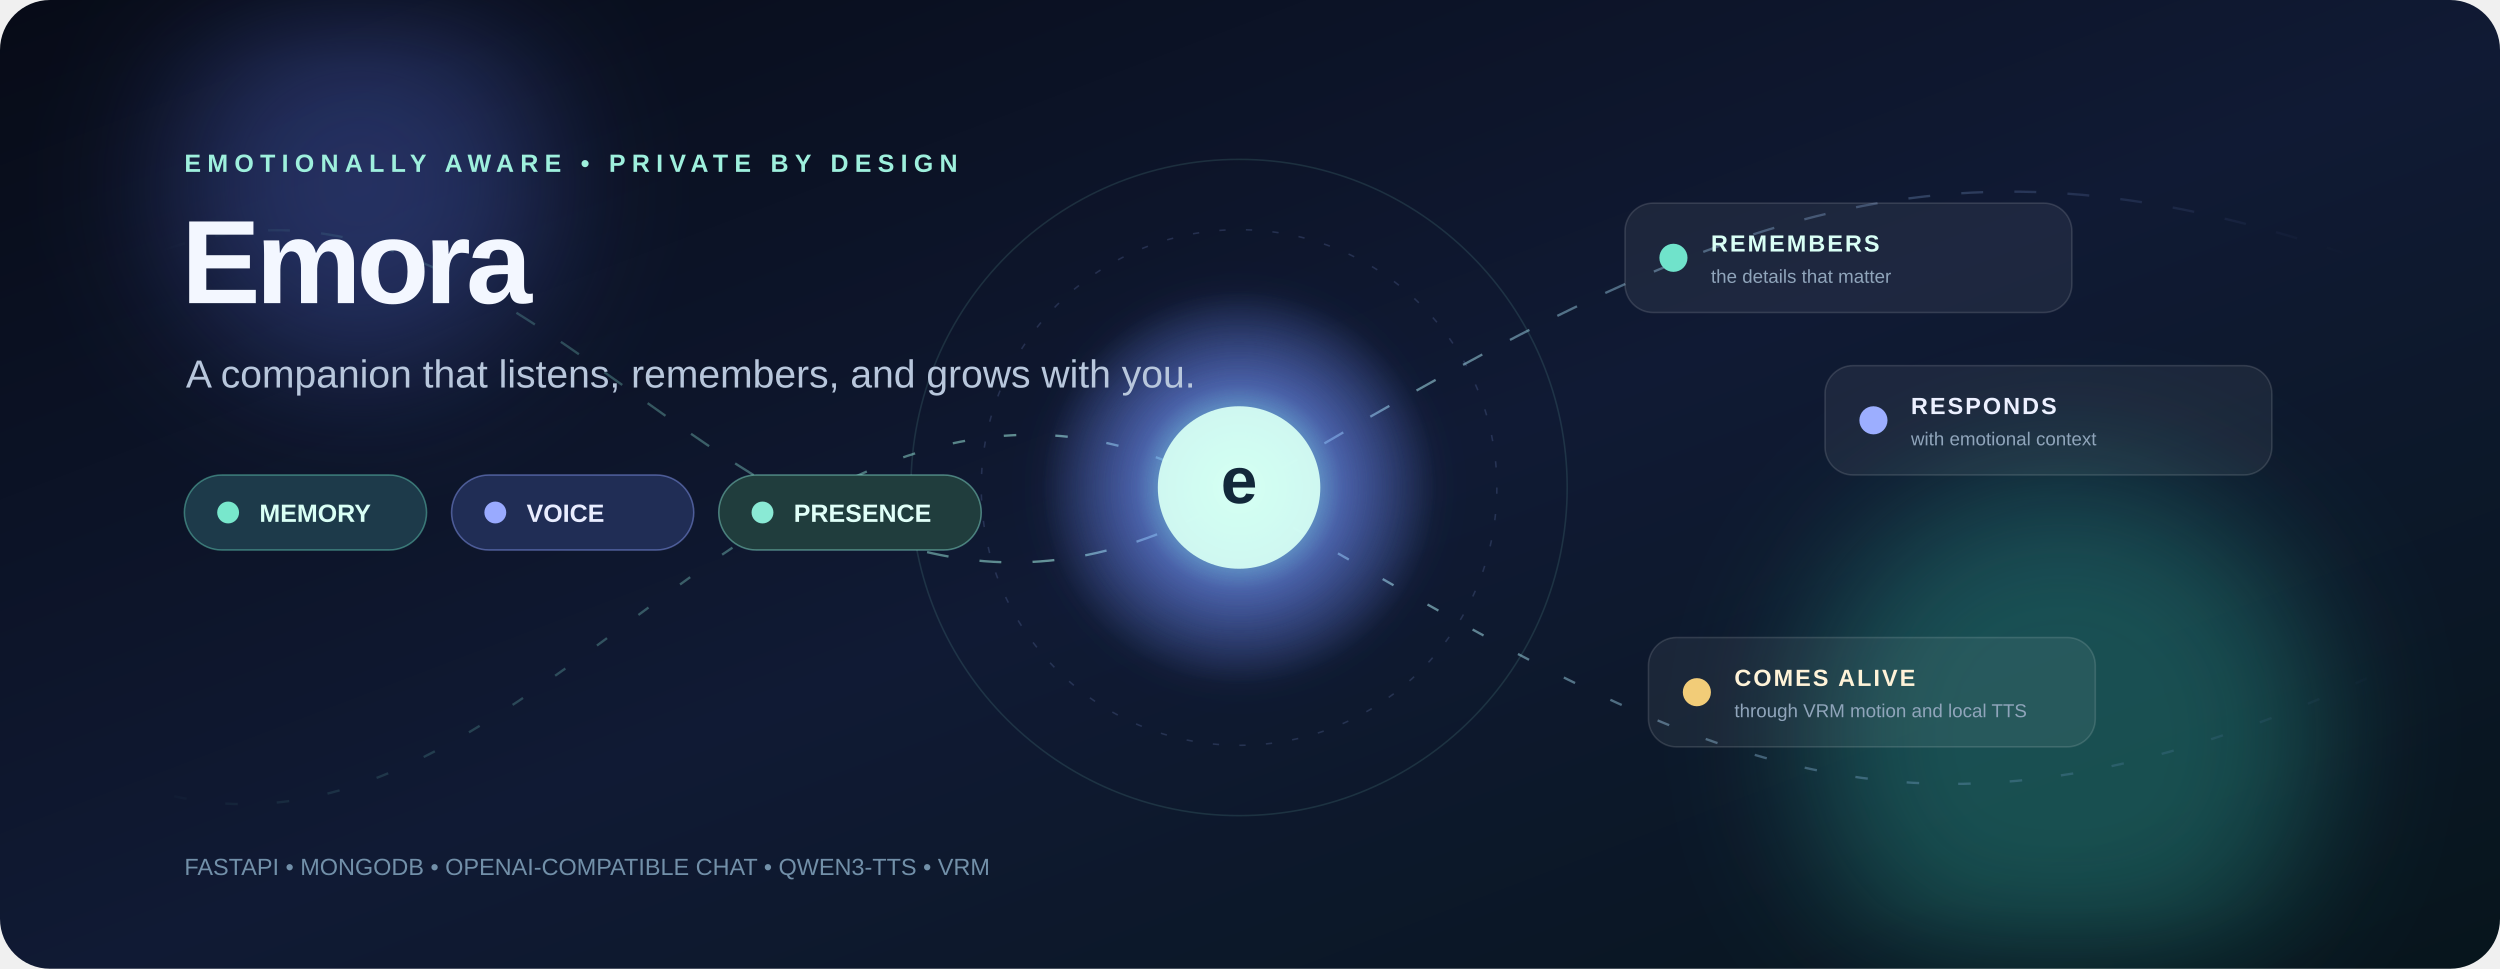
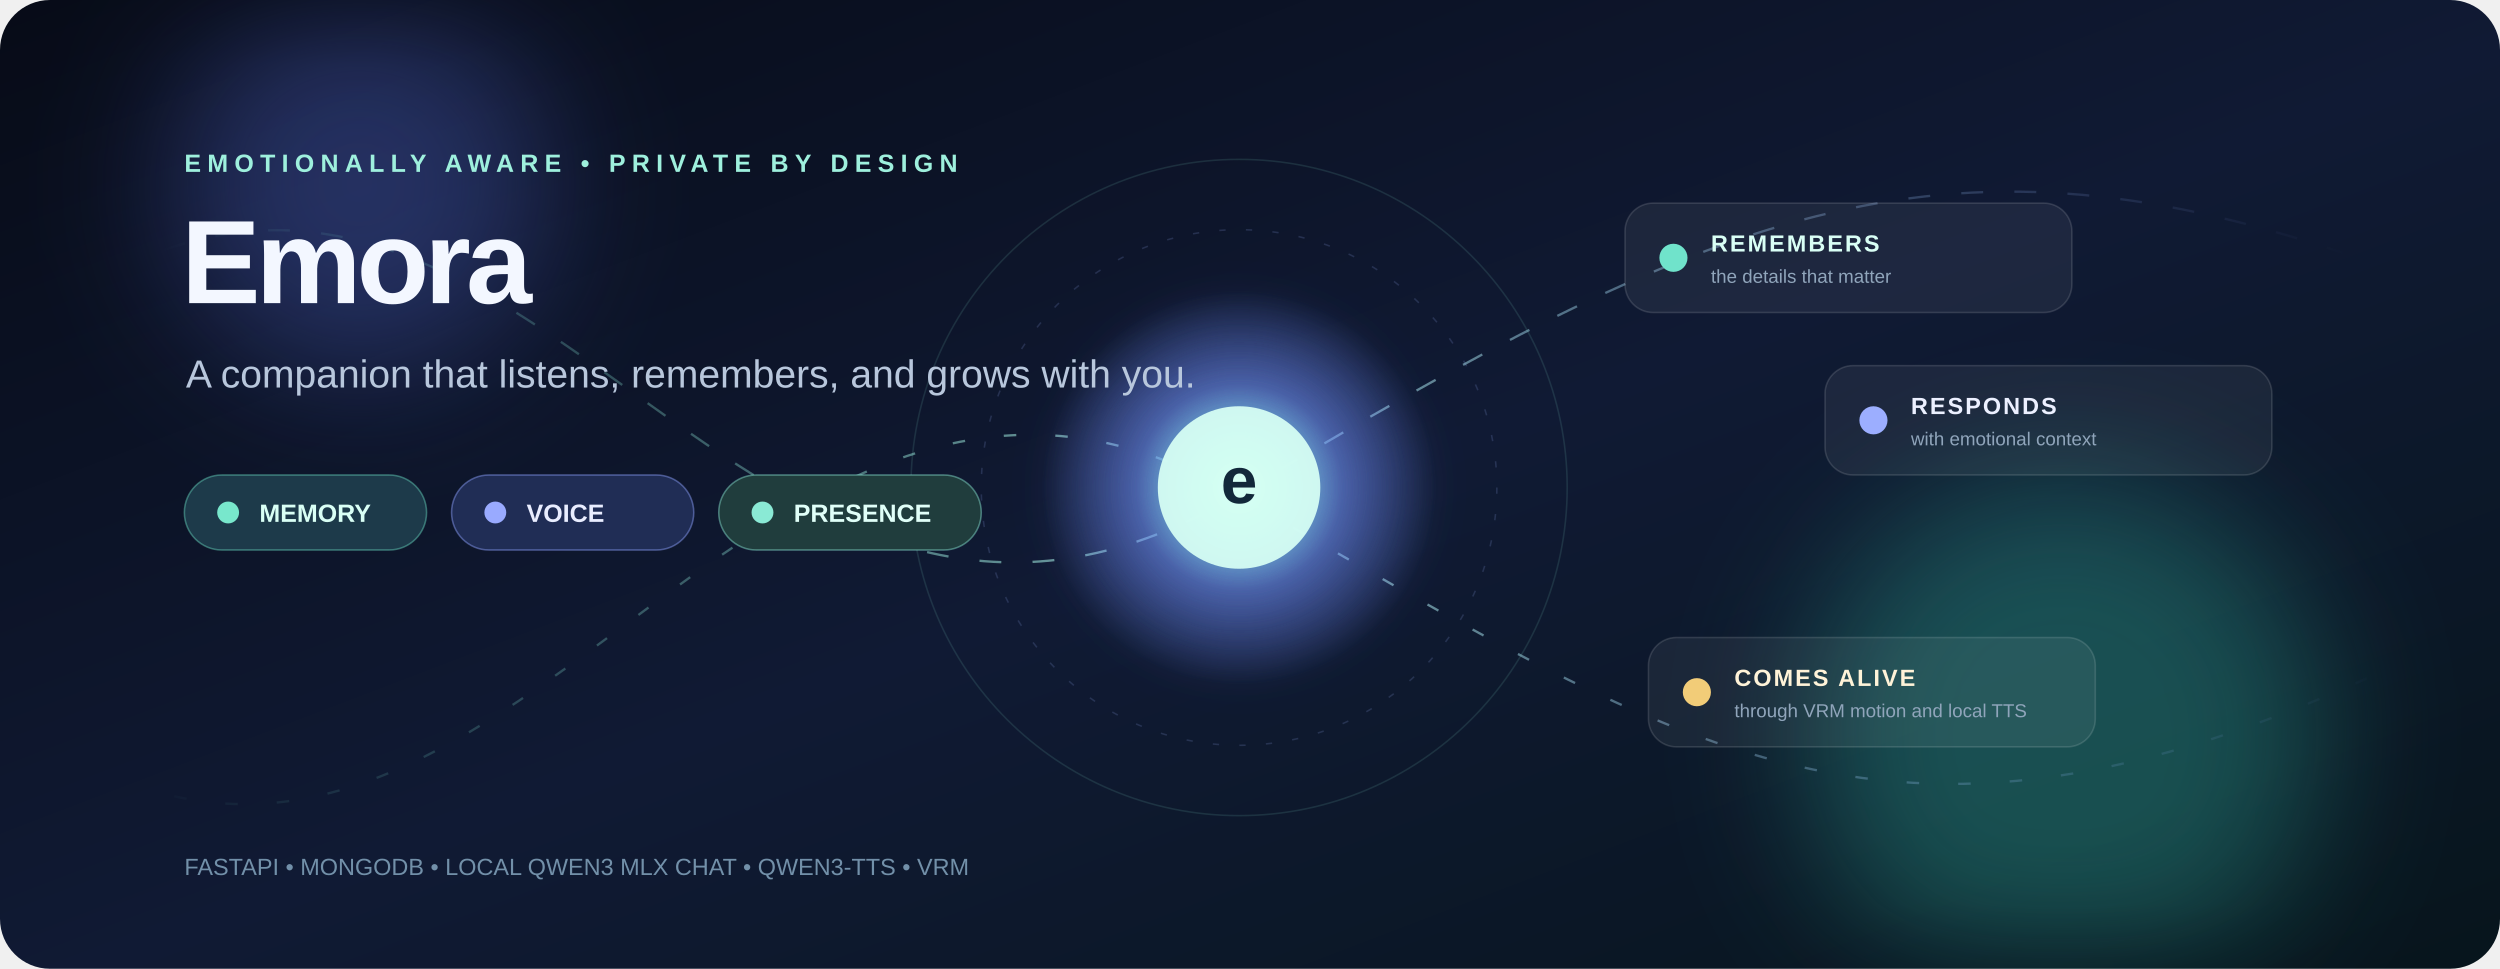
<svg xmlns="http://www.w3.org/2000/svg" viewBox="0 0 1600 620" role="img" aria-labelledby="title description">
  <defs>
    <linearGradient id="bg" x1="0" y1="0" x2="1" y2="1">
      <stop offset="0" stop-color="#070b17" />
      <stop offset="0.52" stop-color="#101a34" />
      <stop offset="1" stop-color="#07151c" />
    </linearGradient>
    <radialGradient id="orb" cx="50%" cy="50%" r="50%">
      <stop offset="0" stop-color="#d4fff2" stop-opacity=".98" />
      <stop offset=".18" stop-color="#79e5cf" stop-opacity=".9" />
      <stop offset=".52" stop-color="#6b87f0" stop-opacity=".38" />
      <stop offset="1" stop-color="#6b87f0" stop-opacity="0" />
    </radialGradient>
    <linearGradient id="line" x1="0" x2="1">
      <stop stop-color="#74e7d2" stop-opacity="0" />
      <stop offset=".48" stop-color="#b7fff1" stop-opacity=".8" />
      <stop offset="1" stop-color="#8a9fff" stop-opacity="0" />
    </linearGradient>
    <filter id="glow" x="-60%" y="-60%" width="220%" height="220%">
      <feGaussianBlur stdDeviation="14" result="blur" />
      <feMerge>
        <feMergeNode in="blur" />
        <feMergeNode in="SourceGraphic" />
      </feMerge>
    </filter>
    <filter id="soft" x="-40%" y="-40%" width="180%" height="180%">
      <feGaussianBlur stdDeviation="44" />
    </filter>
  </defs>
  <rect width="1600" height="620" rx="32" fill="url(#bg)" />
  <g opacity=".32" filter="url(#soft)">
    <circle cx="230" cy="118" r="120" fill="#5d75e9">
      <animate attributeName="cy" values="118;152;118" dur="8s" repeatCount="indefinite" />
    </circle>
    <circle cx="1320" cy="470" r="165" fill="#35c7ae">
      <animate attributeName="cx" values="1320;1270;1320" dur="9s" repeatCount="indefinite" />
    </circle>
  </g>
  <g fill="none" stroke="url(#line)" stroke-width="1.5" opacity=".8">
    <path d="M105 160 C 360 70, 495 495, 795 315 S 1240 75, 1500 162" stroke-dasharray="14 20">
      <animate attributeName="stroke-dashoffset" values="0;-272" dur="12s" repeatCount="indefinite" />
    </path>
    <path d="M80 500 C 340 600, 498 150, 788 315 S 1210 582, 1545 420" stroke-dasharray="8 25">
      <animate attributeName="stroke-dashoffset" values="0;264" dur="13s" repeatCount="indefinite" />
    </path>
  </g>
  <g transform="translate(793 312)">
    <circle r="210" fill="none" stroke="#91f1df" stroke-opacity=".12" />
    <circle r="165" fill="none" stroke="#9eb0ff" stroke-opacity=".17" stroke-dasharray="4 13">
      <animateTransform attributeName="transform" type="rotate" from="0" to="360" dur="24s" repeatCount="indefinite" />
    </circle>
    <circle r="126" fill="url(#orb)" filter="url(#glow)">
      <animate attributeName="r" values="119;130;119" dur="4.8s" repeatCount="indefinite" />
    </circle>
    <circle r="52" fill="#d8fff5" fill-opacity=".93">
      <animate attributeName="opacity" values=".72;1;.72" dur="2.4s" repeatCount="indefinite" />
    </circle>
    <text y="10" text-anchor="middle" fill="#12283a" font-family="Arial, sans-serif" font-size="42" font-weight="700">e</text>
  </g>
  <g font-family="Arial, Helvetica, sans-serif">
    <text x="118" y="110" fill="#9ef0dd" font-size="16" font-weight="700" letter-spacing="4">EMOTIONALLY AWARE • PRIVATE BY DESIGN</text>
    <text x="116" y="194" fill="#f3f7ff" font-size="76" font-weight="700" letter-spacing="-3">Emora</text>
    <text x="119" y="248" fill="#b8c7dc" font-size="25">A companion that listens, remembers, and grows with you.</text>
    <g transform="translate(118 304)">
      <rect width="155" height="48" rx="24" fill="#1d3a4a" stroke="#68d8c0" stroke-opacity=".45" />
      <circle cx="28" cy="24" r="7" fill="#78e7cc">
        <animate attributeName="r" values="5;8;5" dur="2s" repeatCount="indefinite" />
      </circle>
      <text x="48" y="30" fill="#d9fff5" font-size="16" font-weight="700">MEMORY</text>
      <rect x="171" width="155" height="48" rx="24" fill="#202d55" stroke="#8ea2ff" stroke-opacity=".45" />
      <circle cx="199" cy="24" r="7" fill="#99aaff" />
      <text x="219" y="30" fill="#e9edff" font-size="16" font-weight="700">VOICE</text>
      <rect x="342" width="168" height="48" rx="24" fill="#203d3d" stroke="#8aead5" stroke-opacity=".45" />
      <circle cx="370" cy="24" r="7" fill="#8aead5" />
      <text x="390" y="30" fill="#e0fff8" font-size="16" font-weight="700">PRESENCE</text>
    </g>
  </g>
  <g font-family="Arial, Helvetica, sans-serif" font-size="15" font-weight="700" letter-spacing="1.3">
    <g transform="translate(1040 130)">
      <rect width="286" height="70" rx="18" fill="#ffffff" fill-opacity=".06" stroke="#ffffff" stroke-opacity=".13" />
      <circle cx="31" cy="35" r="9" fill="#70e3cb" />
      <text x="55" y="31" fill="#d9fff5">REMEMBERS</text>
      <text x="55" y="51" fill="#90a5bb" font-size="12" font-weight="400" letter-spacing="0">the details that matter</text>
    </g>
    <g transform="translate(1168 234)">
      <rect width="286" height="70" rx="18" fill="#ffffff" fill-opacity=".06" stroke="#ffffff" stroke-opacity=".13" />
      <circle cx="31" cy="35" r="9" fill="#9caeff" />
      <text x="55" y="31" fill="#ecf0ff">RESPONDS</text>
      <text x="55" y="51" fill="#90a5bb" font-size="12" font-weight="400" letter-spacing="0">with emotional context</text>
    </g>
    <g transform="translate(1055 408)">
      <rect width="286" height="70" rx="18" fill="#ffffff" fill-opacity=".06" stroke="#ffffff" stroke-opacity=".13" />
      <circle cx="31" cy="35" r="9" fill="#f2cc78" />
      <text x="55" y="31" fill="#fff3d8">COMES ALIVE</text>
      <text x="55" y="51" fill="#90a5bb" font-size="12" font-weight="400" letter-spacing="0">through VRM motion and local TTS</text>
    </g>
  </g>
-   <text x="118" y="560" fill="#7290a9" font-family="Arial, Helvetica, sans-serif" font-size="15">FASTAPI  •  MONGODB  •  OPENAI-COMPATIBLE CHAT  •  QWEN3-TTS  •  VRM</text>
+   <text x="118" y="560" fill="#7290a9" font-family="Arial, Helvetica, sans-serif" font-size="15">FASTAPI  •  MONGODB  •  LOCAL QWEN3 MLX CHAT  •  QWEN3-TTS  •  VRM</text>
</svg>
